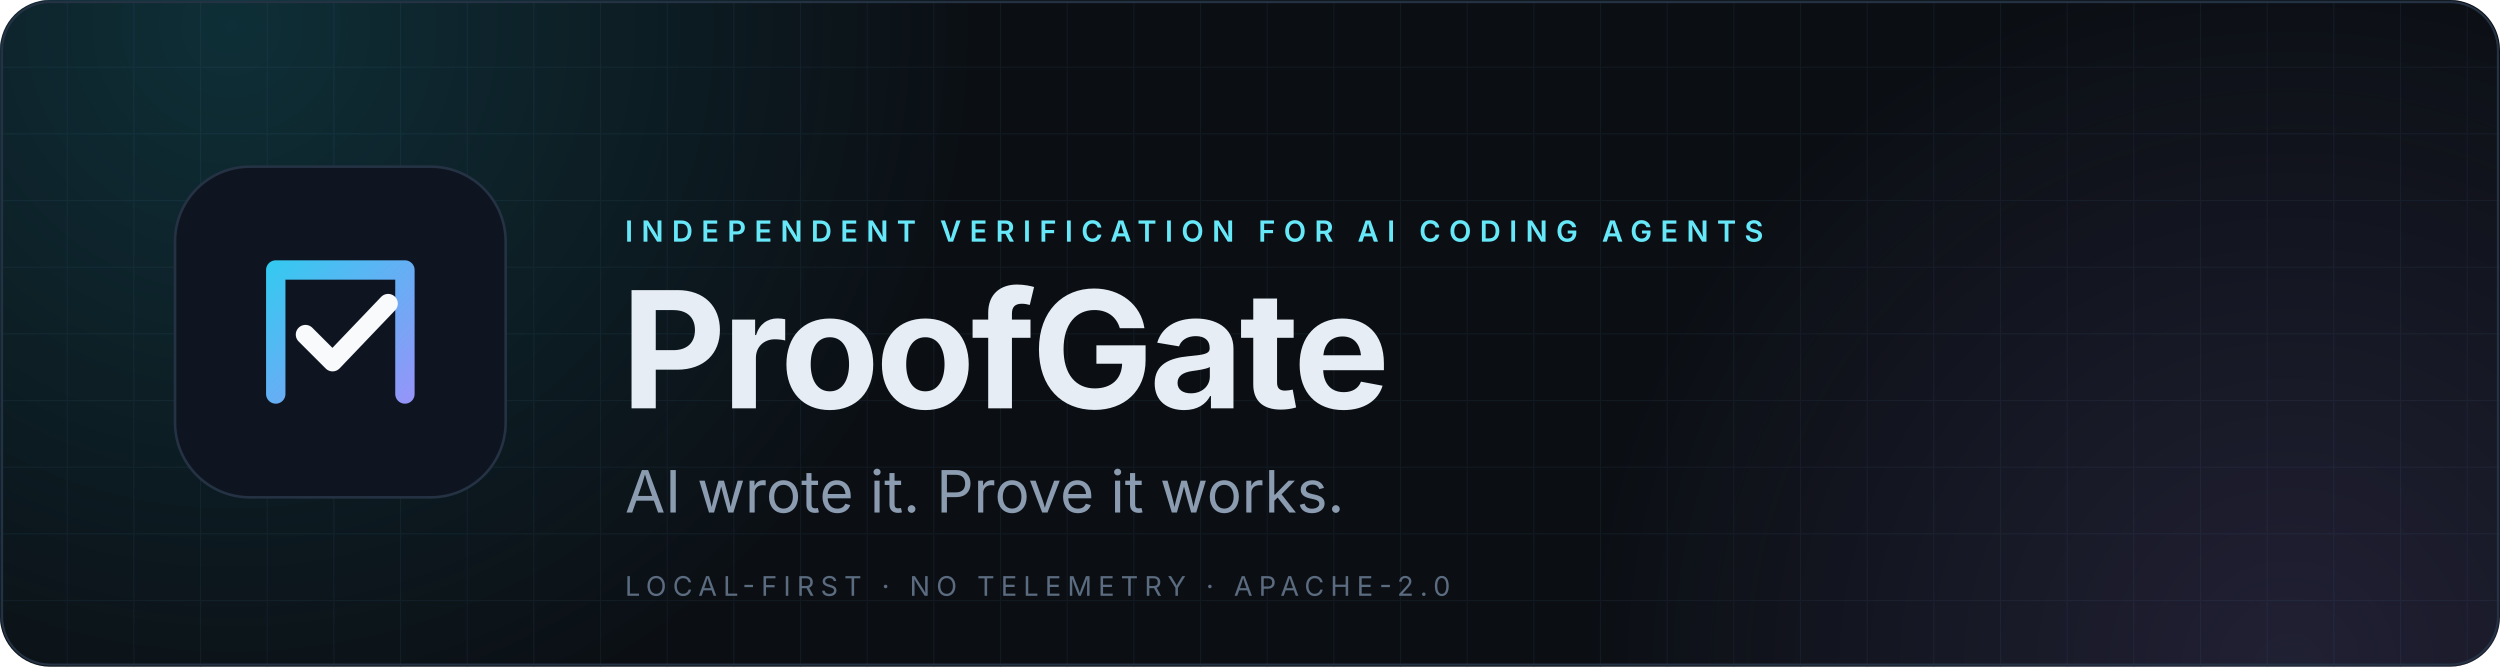
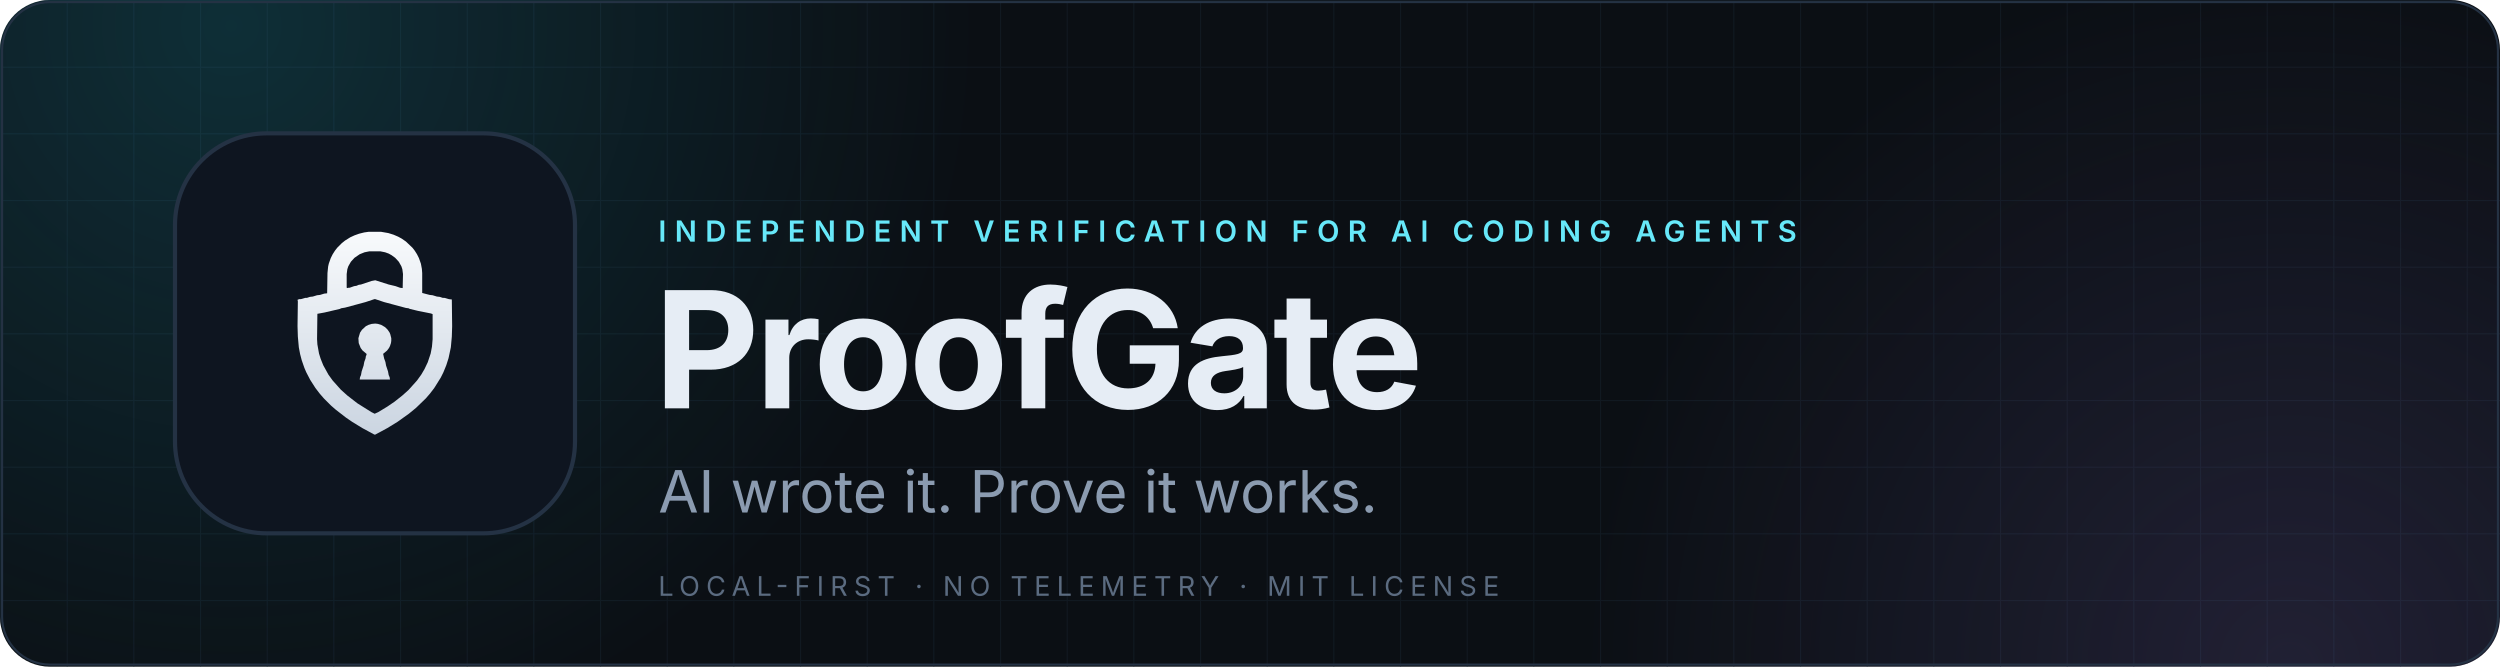
<svg xmlns="http://www.w3.org/2000/svg" viewBox="0 0 1200 320" width="1200" height="320" role="img" aria-labelledby="proofgate-banner-title">
  <defs>
-     <linearGradient id="gate" x1="54" y1="54" x2="202" y2="202" gradientUnits="userSpaceOnUse">
-       <stop offset="0" stop-color="#22d3ee" />
-       <stop offset="1" stop-color="#a78bfa" />
-     </linearGradient>
    <pattern id="grid" width="32" height="32" patternUnits="userSpaceOnUse">
      <path d="M32 0H0v32" fill="none" stroke="#16202c" stroke-width="1" />
    </pattern>
    <radialGradient id="glow-cyan" cx="0" cy="0" r="1" gradientTransform="translate(110 10) rotate(35) scale(360)" gradientUnits="userSpaceOnUse">
      <stop offset="0" stop-color="#22d3ee" stop-opacity="0.16" />
      <stop offset="1" stop-color="#22d3ee" stop-opacity="0" />
    </radialGradient>
    <radialGradient id="glow-violet" cx="0" cy="0" r="1" gradientTransform="translate(1100 320) rotate(-35) scale(340)" gradientUnits="userSpaceOnUse">
      <stop offset="0" stop-color="#a78bfa" stop-opacity="0.14" />
      <stop offset="1" stop-color="#a78bfa" stop-opacity="0" />
    </radialGradient>
+     <linearGradient id="emblem-grad" x1="0" y1="0" x2="0" y2="1">
+       <stop offset="0%" stop-color="#f8fafc" />
+       <stop offset="100%" stop-color="#cbd5e1" />
+     </linearGradient>
  </defs>
  <rect width="1200" height="320" rx="24" fill="#0b0f14" />
  <rect width="1200" height="320" rx="24" fill="url(#grid)" opacity="0.55" />
  <rect width="1200" height="320" rx="24" fill="url(#glow-cyan)" />
  <rect width="1200" height="320" rx="24" fill="url(#glow-violet)" />
  <rect x="1" y="1" width="1198" height="318" rx="23" fill="none" stroke="#243244" />
-   <g transform="translate(84 80) scale(0.62)">
-     <rect width="256" height="256" rx="58" fill="#0e1520" stroke="#243244" stroke-width="2" />
-     <path d="M78 80h100M78 80v96M178 80v96" fill="none" stroke="url(#gate)" stroke-width="15" stroke-linecap="round" stroke-linejoin="round" />
-     <path d="M101 130l21 21 43-45" fill="none" stroke="#f8fafc" stroke-width="15" stroke-linecap="round" stroke-linejoin="round" />
+   <g transform="translate(84 64)">
+     <rect width="192" height="192" rx="44" fill="#0e1520" stroke="#243244" stroke-width="2" />
+     <svg x="16" y="16" width="160" height="160" viewBox="0 0 1024 1024">
+       <path fill="url(#emblem-grad)" fill-rule="evenodd" d="M 493,200 L 479,202 L 463,206 L 449,211 L 436,217 L 420,227 L 410,235 L 396,249 L 389,258 L 382,269 L 376,281 L 370,298 L 368,307 L 366,327 L 365,389 L 356,390 L 343,394 L 334,395 L 321,399 L 312,400 L 303,403 L 298,403 L 284,407 L 279,407 L 274,409 L 275,414 L 274,490 L 275,522 L 278,555 L 282,576 L 287,595 L 295,618 L 301,632 L 313,655 L 329,680 L 342,697 L 355,712 L 377,734 L 392,747 L 423,771 L 442,784 L 473,803 L 510,823 L 513,823 L 550,803 L 581,784 L 616,759 L 638,741 L 668,712 L 681,697 L 694,680 L 714,648 L 722,632 L 731,610 L 738,588 L 745,555 L 748,522 L 749,490 L 748,408 L 739,407 L 725,403 L 720,403 L 711,400 L 702,399 L 689,395 L 680,394 L 657,388 L 657,327 L 656,314 L 653,298 L 647,281 L 641,269 L 634,258 L 627,249 L 607,230 L 594,221 L 583,215 L 569,209 L 553,204 L 530,200 Z M 430,306 L 438,292 L 449,280 L 465,269 L 480,263 L 495,260 L 528,260 L 543,263 L 554,267 L 563,272 L 574,280 L 585,292 L 593,306 L 596,315 L 598,330 L 597,373 L 589,372 L 575,367 L 554,362 L 513,349 L 502,351 L 469,362 L 462,363 L 455,366 L 448,367 L 434,372 L 430,372 L 429,373 L 425,372 L 425,330 L 427,315 Z M 689,453 L 689,530 L 687,553 L 683,574 L 674,601 L 664,622 L 654,639 L 641,657 L 615,686 L 596,703 L 572,722 L 550,737 L 522,754 L 511,759 L 501,754 L 458,727 L 427,703 L 407,685 L 382,657 L 369,639 L 353,610 L 345,590 L 340,574 L 335,546 L 334,530 L 335,452 L 357,448 L 404,437 L 408,435 L 420,433 L 483,416 L 510,407 L 513,407 L 540,416 L 607,434 L 615,435 L 619,437 L 644,443 L 684,451 Z M 492,486 L 484,490 L 472,501 L 466,510 L 461,527 L 462,542 L 468,557 L 474,565 L 486,575 L 486,578 L 484,582 L 483,589 L 479,600 L 477,611 L 471,629 L 469,640 L 466,647 L 465,654 L 558,654 L 557,647 L 554,640 L 552,629 L 546,611 L 544,600 L 540,589 L 537,575 L 549,565 L 555,557 L 558,551 L 561,542 L 562,535 L 562,527 L 559,515 L 557,510 L 551,501 L 543,493 L 531,486 L 521,483 L 513,482 L 502,483 Z" />
+     </svg>
  </g>
-   <text x="300" y="116" fill="#67e8f9" font-family="ui-sans-serif, system-ui, -apple-system, 'Segoe UI', sans-serif" font-size="14" font-weight="600" letter-spacing="4">INDEPENDENT VERIFICATION FOR AI CODING AGENTS</text>
-   <text x="298" y="196" fill="#e6edf5" font-family="ui-sans-serif, system-ui, -apple-system, 'Segoe UI', sans-serif" font-size="78" font-weight="700" letter-spacing="-2">ProofGate</text>
-   <text x="300" y="246" fill="#8b9bb0" font-family="ui-sans-serif, system-ui, -apple-system, 'Segoe UI', sans-serif" font-size="28">AI wrote it. Prove it works.</text>
-   <text x="300" y="286" fill="#5b6b80" font-family="ui-sans-serif, system-ui, -apple-system, 'Segoe UI', sans-serif" font-size="13" letter-spacing="3">LOCAL-FIRST · NO TELEMETRY · APACHE-2.0</text>
+   <text x="316" y="116" fill="#67e8f9" font-family="ui-sans-serif, system-ui, -apple-system, 'Segoe UI', sans-serif" font-size="14" font-weight="600" letter-spacing="4">INDEPENDENT VERIFICATION FOR AI CODING AGENTS</text>
+   <text x="314" y="196" fill="#e6edf5" font-family="ui-sans-serif, system-ui, -apple-system, 'Segoe UI', sans-serif" font-size="78" font-weight="700" letter-spacing="-2">ProofGate</text>
+   <text x="316" y="246" fill="#8b9bb0" font-family="ui-sans-serif, system-ui, -apple-system, 'Segoe UI', sans-serif" font-size="28">AI wrote it. Prove it works.</text>
+   <text x="316" y="286" fill="#5b6b80" font-family="ui-sans-serif, system-ui, -apple-system, 'Segoe UI', sans-serif" font-size="13" letter-spacing="3">LOCAL-FIRST · NO TELEMETRY · MIT LICENSE</text>
</svg>
